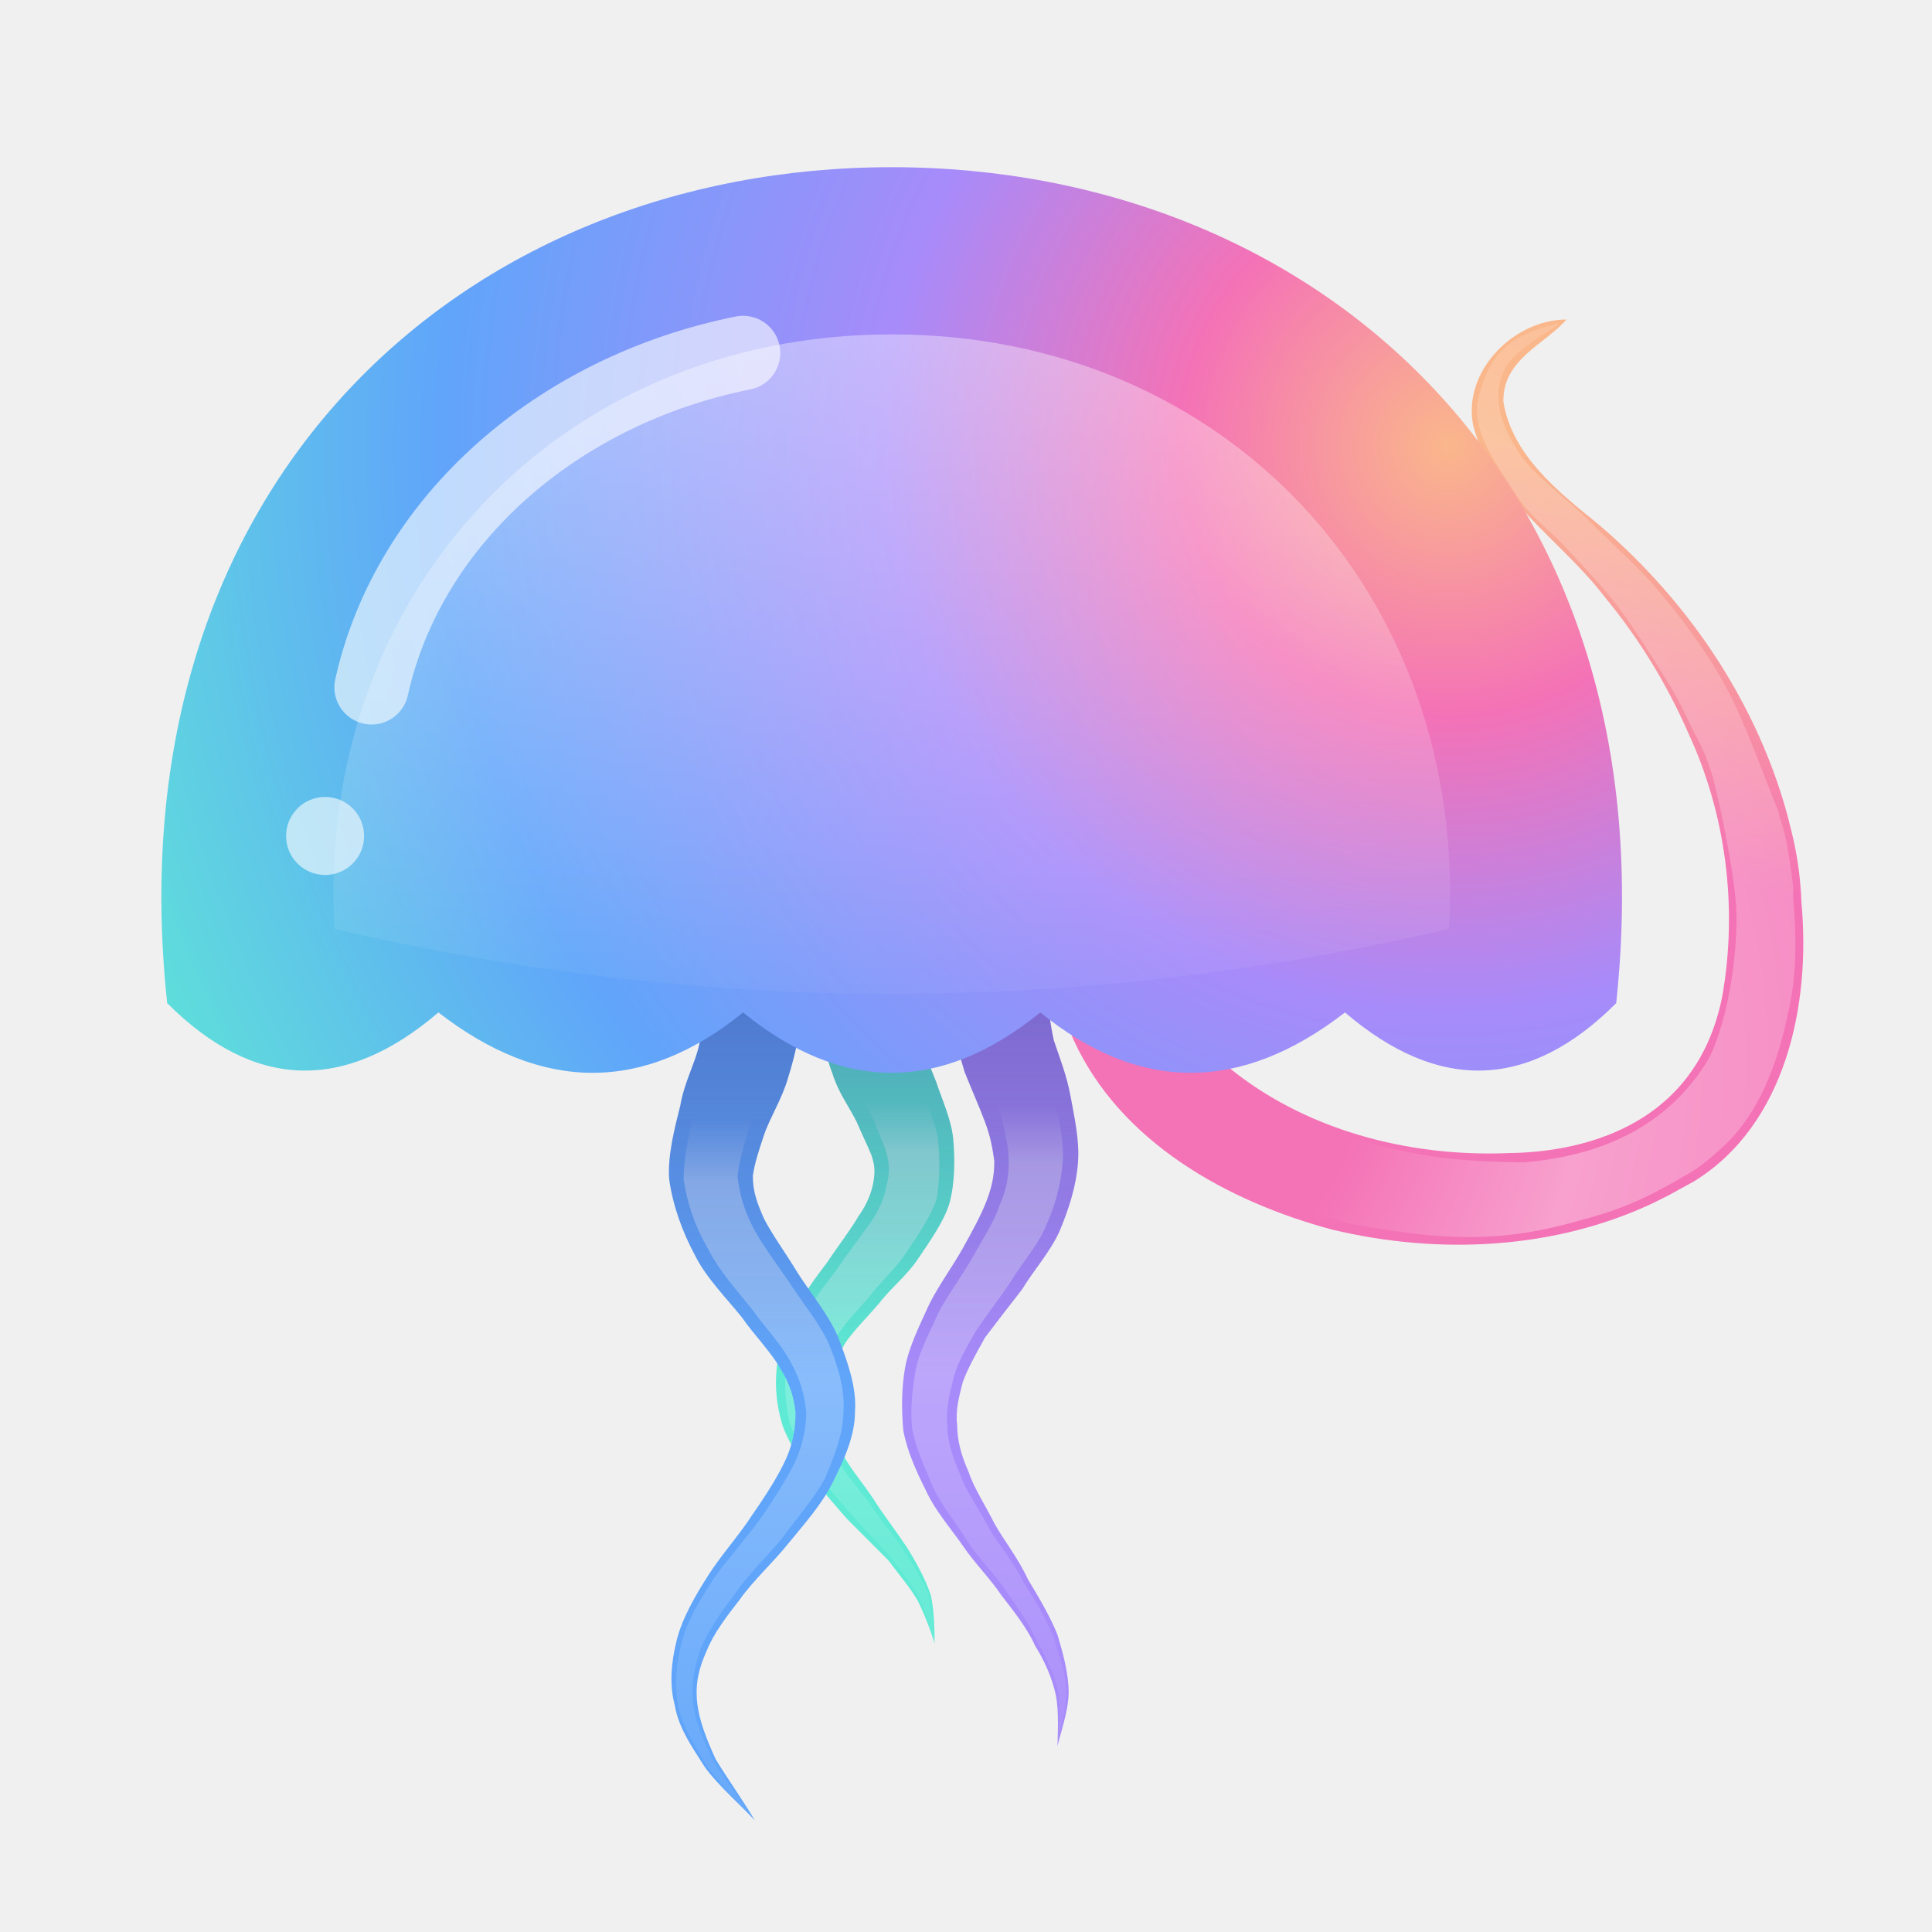
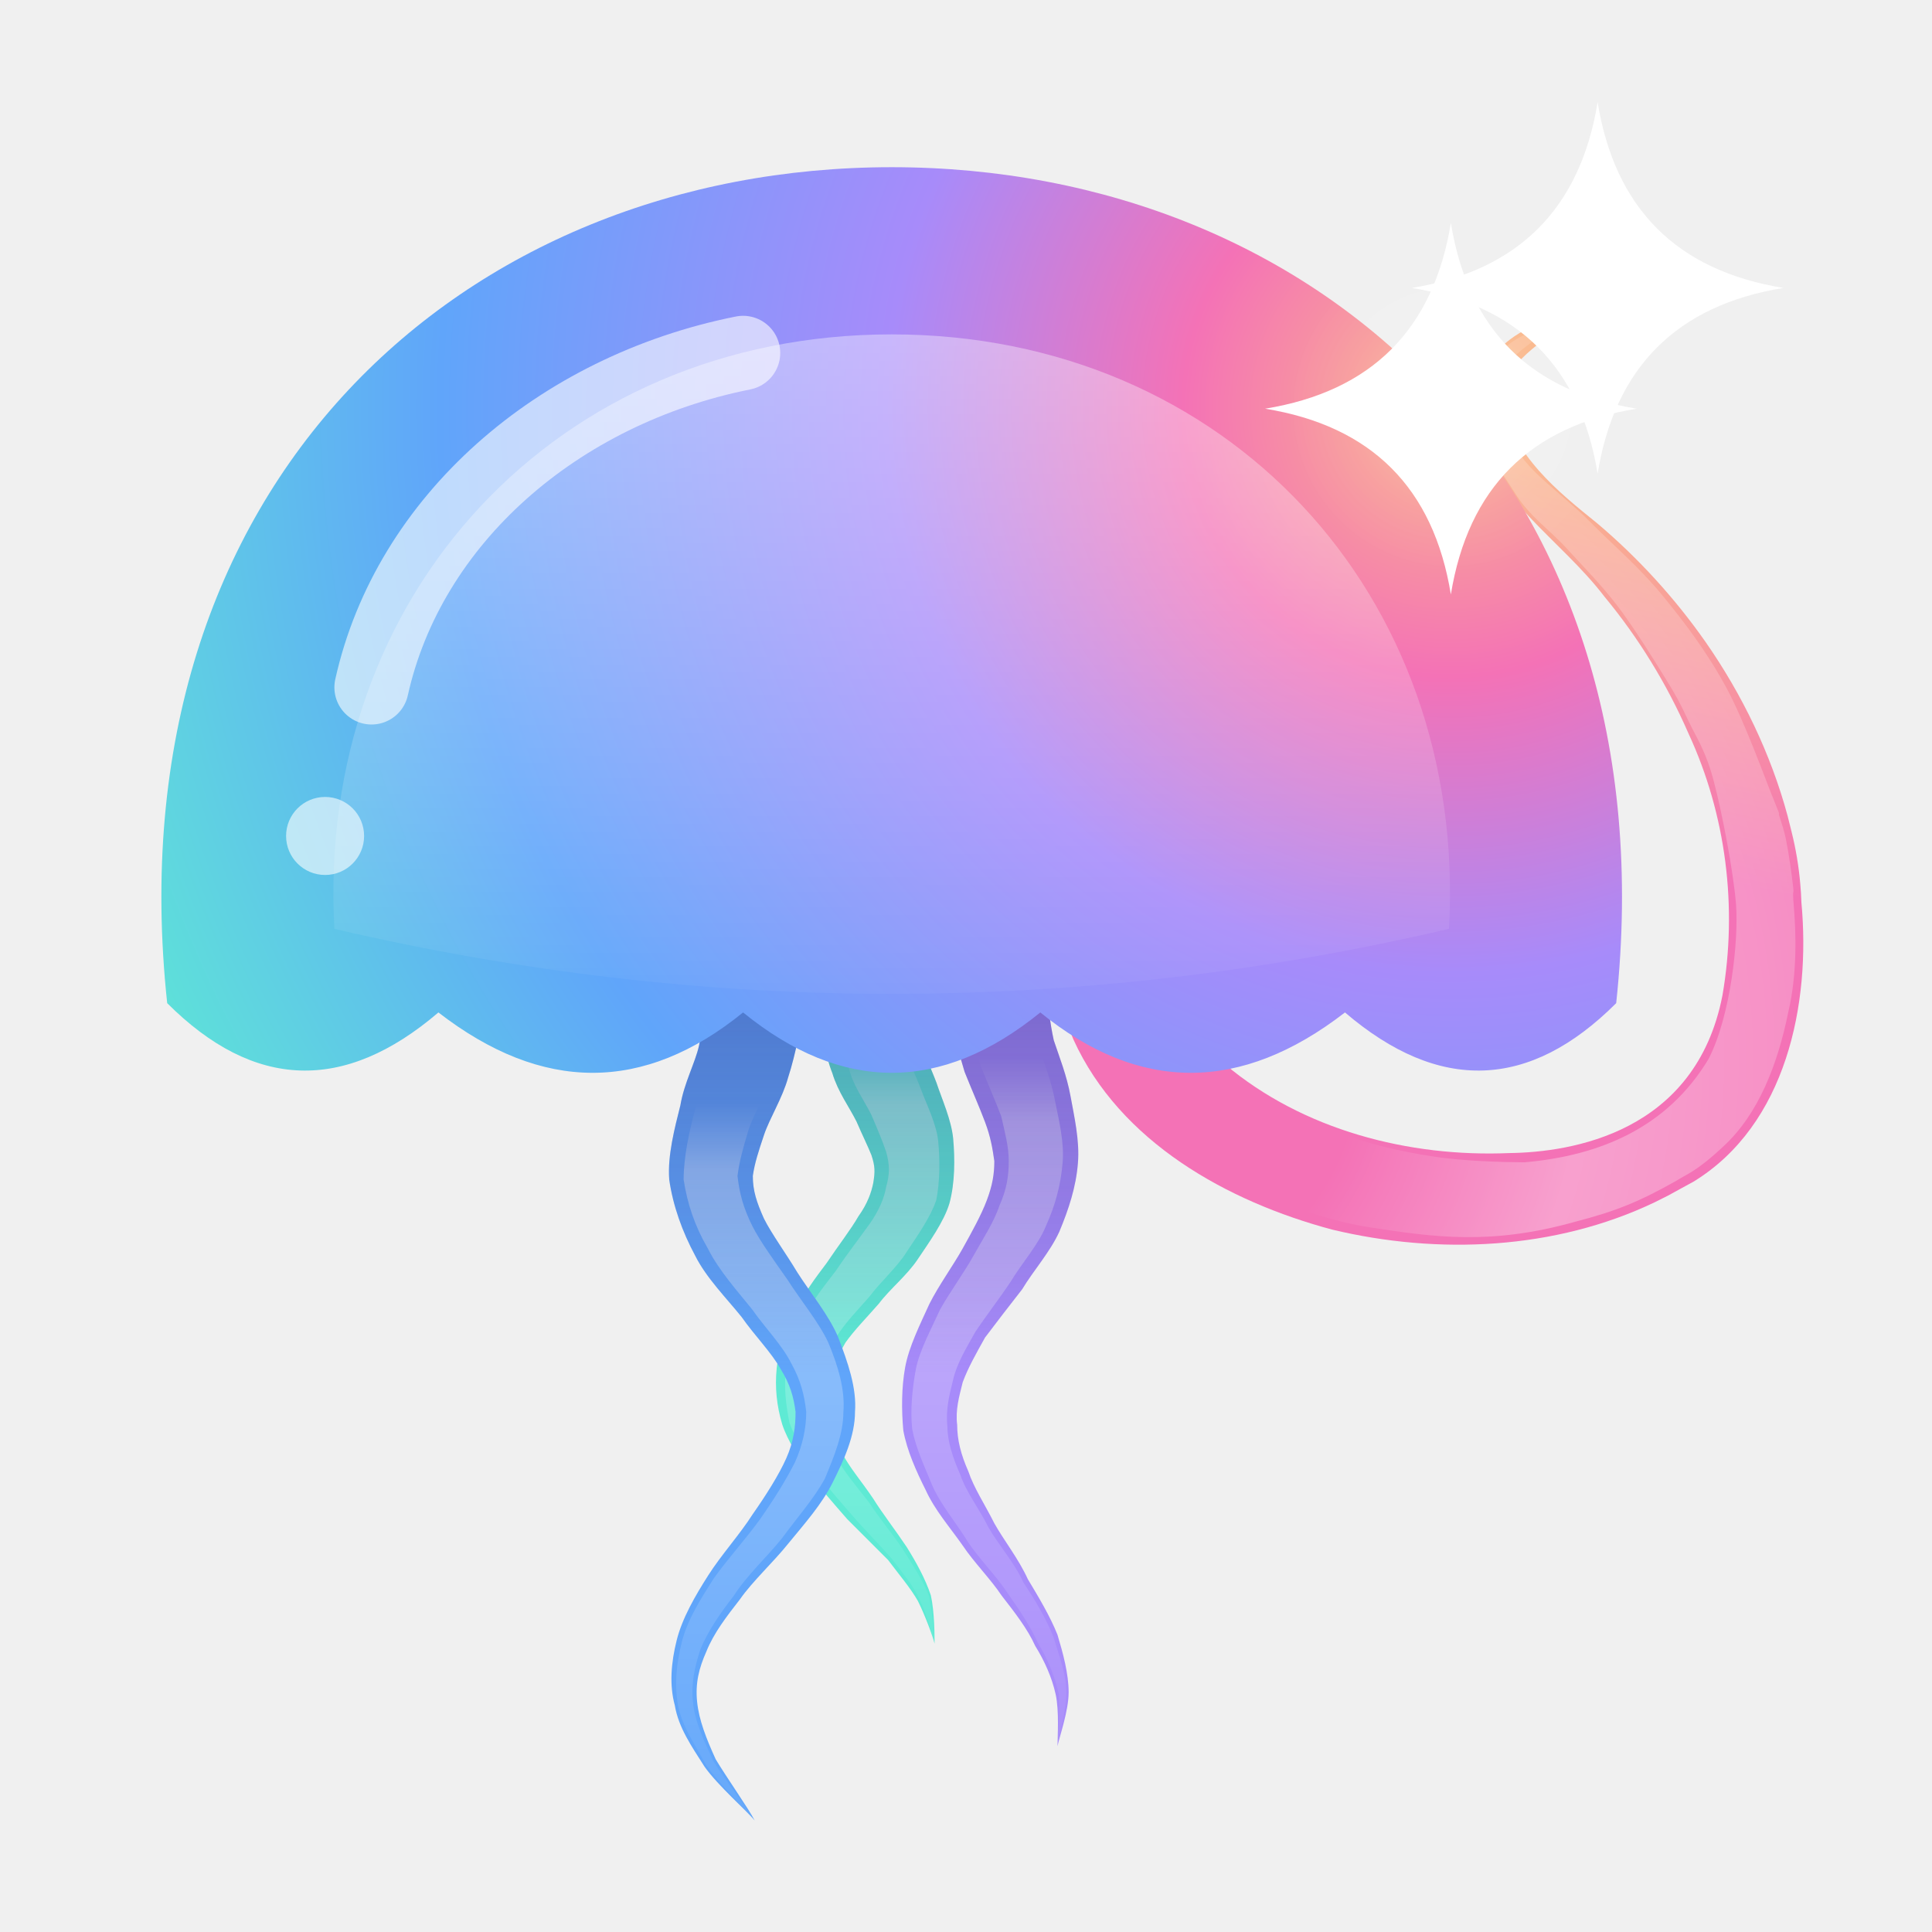
- <svg xmlns="http://www.w3.org/2000/svg" viewBox="16 10 104 104" width="128" height="128">
+ <svg xmlns="http://www.w3.org/2000/svg" viewBox="16 10 104 104" width="512" height="512">
  <defs>
-     <radialGradient id="paint" gradientUnits="userSpaceOnUse" cx="94" cy="34" r="80">
+     <radialGradient id="paint" gradientUnits="userSpaceOnUse" cx="94.1" cy="32" r="80">
+       <animate attributeName="r" values="78;90;84;78" keyTimes="0;.26;.6;1" dur="6.5s" repeatCount="indefinite" />
      <stop offset="0" stop-color="#fab78b" />
      <stop offset="0.18" stop-color="#f472b6" />
      <stop offset="0.38" stop-color="#a78bfa" />
      <stop offset="0.68" stop-color="#60a5fa" />
      <stop offset="1" stop-color="#5eead4" />
    </radialGradient>
    <linearGradient id="brush" gradientUnits="userSpaceOnUse" x1="86" y1="70" x2="94" y2="33">
      <stop offset="0.45" stop-color="#f472b6" />
      <stop offset="1" stop-color="#fab78b" />
    </linearGradient>
    <linearGradient id="gloss" x1="0" y1="0" x2="0" y2="1">
      <stop offset="0" stop-color="#fff" stop-opacity=".38" />
      <stop offset="1" stop-color="#fff" stop-opacity=".04" />
    </linearGradient>
    <linearGradient id="tenGloss" x1="0" y1="0" x2="0" y2="1">
      <stop offset="0" stop-color="#fff" stop-opacity="0" />
      <stop offset="0.14" stop-color="#fff" stop-opacity="0" />
      <stop offset="0.22" stop-color="#fff" stop-opacity=".35" />
      <stop offset="1" stop-color="#fff" stop-opacity=".04" />
    </linearGradient>
    <linearGradient id="tenShadow" gradientUnits="userSpaceOnUse" x1="0" y1="62" x2="0" y2="84">
      <stop offset="0" stop-color="#312e81" stop-opacity=".40" />
      <stop offset="1" stop-color="#312e81" stop-opacity="0" />
    </linearGradient>
    <radialGradient id="tenGlossB" gradientUnits="userSpaceOnUse" cx="76" cy="67" r="60">
      <stop offset="0" stop-color="#fff" stop-opacity="0" />
      <stop offset="0.22" stop-color="#fff" stop-opacity="0" />
      <stop offset="0.42" stop-color="#fff" stop-opacity=".33" />
      <stop offset="0.7" stop-color="#fff" stop-opacity=".16" />
      <stop offset="1" stop-color="#fff" stop-opacity=".04" />
    </radialGradient>
+     <radialGradient id="touch" gradientUnits="userSpaceOnUse" cx="94.1" cy="32" r="9">
+       <stop offset="0" stop-color="#fff" stop-opacity=".65" />
+       <stop offset="0.3" stop-color="#fff" stop-opacity=".3" />
+       <stop offset="0.62" stop-color="#fff" stop-opacity=".1" />
+       <stop offset="1" stop-color="#fff" stop-opacity="0" />
+     </radialGradient>
  </defs>
-   <path d="m 60.008,64.477 c 0.1,0.6 0.4,2.3 0.8,3.3 0.3,1 0.9,1.8 1.3,2.6 0.3,0.7 0.6,1.3 0.8,1.8 0.2,0.6 0.2,0.9 0.1,1.5 -0.1,0.5 -0.3,1.1 -0.8,1.8 -0.4,0.7 -1.1,1.6 -1.7,2.5 -0.6,0.8 -1.3,1.7 -1.7,2.7 -0.5,0.9 -0.9,2 -1,3 -0.1,1 0,2 0.3,3 0.3,0.9 0.9,1.8 1.5,2.7 0.6,0.8 1.3,1.6 2,2.4 0.7,0.7 1.5,1.5 2.2,2.2 0.6,0.8 1.2,1.5 1.6,2.2 0.4,0.8 0.8,1.9 0.9,2.3 0,-0.4 0,-1.7 -0.2,-2.6 -0.3,-0.9 -0.8,-1.8 -1.3,-2.6 -0.6,-0.9 -1.3,-1.8 -1.8,-2.6 -0.6,-0.9 -1.3,-1.7 -1.7,-2.5 -0.4,-0.8 -0.7,-1.5 -0.8,-2.2 -0.1,-0.6 -0.1,-1.2 0.1,-1.8 0.2,-0.6 0.5,-1.2 0.9,-1.9 0.5,-0.7 1.1,-1.3 1.8,-2.1 0.6,-0.8 1.5,-1.5 2.1,-2.4 0.6,-0.9 1.4,-2 1.7,-3 0.3,-1.1 0.3,-2.4 0.2,-3.5 -0.1,-1 -0.6,-2.1 -0.9,-3 -0.3,-0.8 -0.7,-1.6 -0.8,-2.2 -0.2,-0.7 -0.2,-1.3 -0.2,-1.6 z" fill="#5eead4" />
-   <path d="M61.0 64.5 C61.1 65.0 61.3 66.5 61.7 67.5 C61.9 68.4 62.5 69.2 62.9 70.0 C63.2 70.7 63.5 71.4 63.7 72.0 C63.9 72.7 63.9 73.2 63.7 73.9 C63.6 74.5 63.3 75.2 62.8 75.9 C62.3 76.6 61.6 77.5 61.0 78.4 C60.4 79.2 59.7 80.0 59.3 81.0 C58.8 81.8 58.4 82.8 58.3 83.8 C58.2 84.7 58.3 85.6 58.5 86.6 C58.8 87.4 59.3 88.3 59.9 89.2 C60.5 90.0 61.2 90.8 61.9 91.6 C62.5 92.3 63.3 93.1 64.0 93.9 C64.6 94.7 65.2 95.4 65.5 96.1 C65.9 96.9 66.2 98.1 66.3 98.5 C66.3 98.1 66.2 96.8 66.0 95.9 C65.7 95.1 65.1 94.2 64.6 93.4 C64.0 92.5 63.3 91.7 62.8 90.9 C62.1 90.0 61.4 89.2 61.0 88.4 C60.6 87.6 60.2 86.8 60.1 86.1 C59.9 85.4 59.9 84.8 60.1 84.1 C60.3 83.4 60.6 82.7 61.0 82.0 C61.5 81.2 62.1 80.6 62.8 79.8 C63.4 79.0 64.3 78.2 64.8 77.4 C65.4 76.5 66.1 75.5 66.4 74.6 C66.6 73.6 66.6 72.4 66.5 71.4 C66.4 70.5 65.9 69.5 65.6 68.7 C65.3 67.9 64.9 67.1 64.7 66.4 C64.5 65.6 64.5 64.8 64.4 64.5 Z" fill="url(#tenGloss)" />
-   <path d="m 60.008,64.477 c 0.1,0.6 0.4,2.3 0.8,3.3 0.3,1 0.9,1.8 1.3,2.6 0.3,0.7 0.6,1.3 0.8,1.8 0.2,0.6 0.2,0.9 0.1,1.5 -0.1,0.5 -0.3,1.1 -0.8,1.8 -0.4,0.7 -1.1,1.6 -1.7,2.5 -0.6,0.8 -1.3,1.7 -1.7,2.7 -0.5,0.9 -0.9,2 -1,3 -0.1,1 0,2 0.3,3 0.3,0.9 0.9,1.8 1.5,2.7 0.6,0.8 1.3,1.6 2,2.4 0.7,0.7 1.5,1.5 2.2,2.2 0.6,0.8 1.2,1.5 1.6,2.2 0.4,0.8 0.8,1.9 0.9,2.3 0,-0.4 0,-1.7 -0.2,-2.6 -0.3,-0.9 -0.8,-1.8 -1.3,-2.6 -0.6,-0.9 -1.3,-1.8 -1.8,-2.6 -0.6,-0.9 -1.3,-1.7 -1.7,-2.5 -0.4,-0.8 -0.7,-1.5 -0.8,-2.2 -0.1,-0.6 -0.1,-1.2 0.1,-1.8 0.2,-0.6 0.5,-1.2 0.9,-1.9 0.5,-0.7 1.1,-1.3 1.8,-2.1 0.6,-0.8 1.5,-1.5 2.1,-2.4 0.6,-0.9 1.4,-2 1.7,-3 0.3,-1.1 0.3,-2.4 0.2,-3.5 -0.1,-1 -0.6,-2.1 -0.9,-3 -0.3,-0.8 -0.7,-1.6 -0.8,-2.2 -0.2,-0.7 -0.2,-1.3 -0.2,-1.6 z" fill="url(#tenShadow)" />
-   <path d="m 53.925,64 c 0,0.4 -0.1,1.4 -0.3,2.3 -0.2,0.9 -0.8,2 -1,3.2 -0.3,1.2 -0.7,2.7 -0.6,4 0.2,1.4 0.7,2.8 1.4,4.1 0.6,1.2 1.7,2.3 2.5,3.3 0.7,1 1.6,1.9 2.1,2.8 0.5,0.8 0.7,1.5 0.8,2.3 0,0.8 -0.1,1.6 -0.5,2.5 -0.4,0.9 -1.1,2 -1.8,3 -0.7,1.1 -1.7,2.2 -2.4,3.3 -0.7,1.1 -1.4,2.3 -1.7,3.5 -0.3,1.2 -0.4,2.4 -0.1,3.5 0.2,1.2 0.9,2.2 1.6,3.3 0.7,1 2.3,2.4 2.7,2.9 -0.3,-0.6 -1.5,-2.3 -2.1,-3.3 -0.5,-1.1 -0.9,-2.1 -1,-3.1 -0.1,-1 0.1,-1.8 0.5,-2.7 0.4,-1 1.1,-1.9 1.8,-2.8 0.7,-1 1.8,-2 2.6,-3 0.9,-1.1 1.8,-2.1 2.4,-3.3 0.6,-1.2 1.2,-2.5 1.2,-3.8 0.1,-1.3 -0.4,-2.7 -0.9,-4 -0.5,-1.2 -1.5,-2.4 -2.2,-3.5 -0.6,-1 -1.4,-2.1 -1.8,-2.9 -0.4,-0.9 -0.6,-1.5 -0.6,-2.3 0.1,-0.7 0.3,-1.3 0.6,-2.2 0.3,-0.9 1,-2 1.3,-3.1 0.4,-1.2 0.8,-3.3 0.9,-4 z" fill="#60a5fa" />
-   <path d="M54.9 64.0 C54.9 64.5 54.7 65.7 54.5 66.6 C54.3 67.5 53.7 68.6 53.4 69.8 C53.1 70.9 52.8 72.3 52.8 73.5 C53.0 74.8 53.4 76.0 54.1 77.2 C54.7 78.4 55.7 79.5 56.5 80.5 C57.2 81.5 58.1 82.4 58.6 83.4 C59.1 84.3 59.3 85.1 59.4 86.0 C59.4 86.9 59.2 87.8 58.8 88.7 C58.3 89.7 57.6 90.8 56.9 91.8 C56.1 92.9 55.1 94.0 54.4 95.0 C53.7 96.1 53.0 97.2 52.7 98.4 C52.4 99.6 52.3 100.7 52.5 101.8 C52.7 102.9 53.4 103.9 54.0 105.0 C54.7 106.0 56.2 107.5 56.6 108.0 C56.3 107.4 55.0 105.8 54.4 104.8 C53.9 103.7 53.4 102.7 53.3 101.6 C53.2 100.6 53.4 99.7 53.7 98.8 C54.1 97.8 54.8 96.8 55.5 95.9 C56.2 94.8 57.3 93.8 58.1 92.8 C58.9 91.7 59.8 90.7 60.4 89.6 C60.9 88.4 61.4 87.2 61.4 86.0 C61.5 84.8 61.1 83.5 60.6 82.3 C60.1 81.2 59.1 80.0 58.4 78.9 C57.7 77.9 56.9 76.8 56.5 76.0 C56.0 75.0 55.8 74.2 55.7 73.3 C55.8 72.5 56.0 71.8 56.3 70.8 C56.6 69.9 57.3 68.8 57.6 67.7 C57.9 66.5 58.3 64.6 58.4 64.0 Z" fill="url(#tenGloss)" />
-   <path d="m 53.925,64 c 0,0.4 -0.1,1.4 -0.3,2.3 -0.2,0.9 -0.8,2 -1,3.2 -0.3,1.2 -0.7,2.7 -0.6,4 0.2,1.4 0.7,2.8 1.4,4.1 0.6,1.2 1.7,2.3 2.5,3.3 0.7,1 1.6,1.9 2.1,2.8 0.5,0.8 0.7,1.5 0.8,2.3 0,0.8 -0.1,1.6 -0.5,2.5 -0.4,0.9 -1.1,2 -1.8,3 -0.7,1.1 -1.7,2.2 -2.4,3.3 -0.7,1.1 -1.4,2.3 -1.7,3.5 -0.3,1.2 -0.4,2.4 -0.1,3.5 0.2,1.2 0.9,2.2 1.6,3.3 0.7,1 2.3,2.4 2.7,2.9 -0.3,-0.6 -1.5,-2.3 -2.1,-3.3 -0.5,-1.1 -0.9,-2.1 -1,-3.1 -0.1,-1 0.1,-1.8 0.5,-2.7 0.4,-1 1.1,-1.9 1.8,-2.8 0.7,-1 1.8,-2 2.6,-3 0.9,-1.1 1.8,-2.1 2.4,-3.3 0.6,-1.2 1.2,-2.5 1.2,-3.8 0.1,-1.3 -0.4,-2.7 -0.9,-4 -0.5,-1.2 -1.5,-2.4 -2.2,-3.5 -0.6,-1 -1.4,-2.1 -1.8,-2.9 -0.4,-0.9 -0.6,-1.5 -0.6,-2.3 0.1,-0.7 0.3,-1.3 0.6,-2.2 0.3,-0.9 1,-2 1.3,-3.1 0.4,-1.2 0.8,-3.3 0.9,-4 z" fill="url(#tenShadow)" />
-   <path d="m 66.925,64.3 c 0.2,0.6 0.7,2.4 1,3.4 0.4,1 0.8,1.9 1.1,2.7 0.3,0.8 0.4,1.4 0.5,2.1 0,0.7 -0.1,1.3 -0.4,2.1 -0.3,0.8 -0.8,1.7 -1.3,2.6 -0.5,0.9 -1.3,2 -1.8,3 -0.5,1.1 -1.1,2.3 -1.3,3.4 -0.2,1.1 -0.2,2.3 -0.1,3.4 0.2,1.1 0.7,2.2 1.2,3.2 0.5,1.1 1.3,2 2,3 0.6,0.9 1.5,1.8 2.1,2.7 0.7,0.9 1.4,1.8 1.8,2.7 0.5,0.8 0.9,1.7 1.1,2.6 0.2,0.9 0.1,2.3 0.1,2.8 0.1,-0.5 0.6,-1.9 0.6,-2.9 0,-1 -0.3,-2.1 -0.6,-3.1 -0.4,-1 -1,-2 -1.6,-3 -0.5,-1.1 -1.3,-2.1 -1.8,-3 -0.5,-1 -1.1,-1.9 -1.4,-2.8 -0.4,-0.9 -0.6,-1.7 -0.6,-2.5 -0.1,-0.8 0.1,-1.5 0.3,-2.3 0.3,-0.8 0.7,-1.5 1.2,-2.4 0.6,-0.8 1.3,-1.7 2,-2.6 0.6,-1 1.5,-2 2,-3.1 0.5,-1.2 0.9,-2.4 1,-3.7 0.1,-1.2 -0.2,-2.5 -0.4,-3.6 -0.2,-1.1 -0.6,-2.1 -0.9,-3 -0.2,-0.9 -0.3,-1.9 -0.4,-2.3 z" fill="#a78bfa" />
-   <path d="M67.9 64.2 C68.1 64.8 68.5 66.4 68.8 67.4 C69.2 68.4 69.6 69.3 69.9 70.1 C70.1 71.0 70.3 71.7 70.3 72.5 C70.3 73.3 70.2 74.0 69.8 74.9 C69.5 75.8 68.9 76.7 68.4 77.6 C67.9 78.5 67.1 79.6 66.6 80.5 C66.1 81.6 65.5 82.7 65.3 83.7 C65.1 84.8 65.0 85.9 65.1 86.9 C65.3 88.0 65.8 89.0 66.2 90.0 C66.7 91.1 67.5 92.0 68.1 93.0 C68.7 93.9 69.6 94.8 70.2 95.7 C70.9 96.7 71.5 97.6 71.9 98.5 C72.4 99.3 72.8 100.3 73.0 101.2 C73.1 102.1 72.9 103.5 72.9 104.0 C73.0 103.5 73.4 102.1 73.4 101.1 C73.4 100.1 73.0 99.1 72.7 98.1 C72.3 97.1 71.7 96.1 71.1 95.2 C70.6 94.1 69.7 93.1 69.2 92.2 C68.7 91.2 68.0 90.3 67.7 89.4 C67.3 88.5 67.0 87.6 67.0 86.8 C66.9 85.9 67.1 85.1 67.3 84.3 C67.5 83.4 68.0 82.6 68.5 81.7 C69.1 80.8 69.8 79.9 70.4 79.0 C71.0 78.0 71.9 77.0 72.3 76.0 C72.8 74.9 73.1 73.8 73.2 72.6 C73.3 71.5 73.0 70.3 72.8 69.3 C72.6 68.2 72.2 67.2 71.9 66.3 C71.6 65.4 71.5 64.2 71.4 63.8 Z" fill="url(#tenGloss)" />
-   <path d="m 66.925,64.3 c 0.2,0.6 0.7,2.4 1,3.4 0.4,1 0.8,1.9 1.1,2.7 0.3,0.8 0.4,1.4 0.5,2.1 0,0.7 -0.1,1.3 -0.4,2.1 -0.3,0.8 -0.8,1.7 -1.3,2.6 -0.5,0.9 -1.3,2 -1.8,3 -0.5,1.1 -1.1,2.3 -1.3,3.4 -0.2,1.1 -0.2,2.3 -0.1,3.4 0.2,1.1 0.7,2.2 1.2,3.2 0.5,1.1 1.3,2 2,3 0.6,0.9 1.5,1.8 2.1,2.7 0.7,0.9 1.4,1.8 1.8,2.7 0.5,0.8 0.9,1.7 1.1,2.6 0.2,0.9 0.1,2.3 0.1,2.8 0.1,-0.5 0.6,-1.9 0.6,-2.9 0,-1 -0.3,-2.1 -0.6,-3.1 -0.4,-1 -1,-2 -1.6,-3 -0.5,-1.1 -1.3,-2.1 -1.8,-3 -0.5,-1 -1.1,-1.9 -1.4,-2.8 -0.4,-0.9 -0.6,-1.7 -0.6,-2.5 -0.1,-0.8 0.1,-1.5 0.3,-2.3 0.3,-0.8 0.7,-1.5 1.2,-2.4 0.6,-0.8 1.3,-1.7 2,-2.6 0.6,-1 1.5,-2 2,-3.1 0.5,-1.2 0.9,-2.4 1,-3.7 0.1,-1.2 -0.2,-2.5 -0.4,-3.6 -0.2,-1.1 -0.6,-2.1 -0.9,-3 -0.2,-0.9 -0.3,-1.9 -0.4,-2.3 z" fill="url(#tenShadow)" />
-   <path d="m 73.2,64.4 0.27,0.79 0.31,0.76 c 2.51,5.53 8.29,8.73 13.93,10.24 5.72,1.37 12,1.09 17.36,-1.47 l 0.72,-0.36 0.71,-0.39 0.66,-0.36 c 5,-3.06 6.32,-9.58 5.81,-15.03 -0.01,-0.33 -0.03,-0.66 -0.06,-0.99 -0.08,-0.95 -0.24,-1.9 -0.47,-2.82 l -0.21,-0.84 c -0.9,-3.34 -2.44,-6.53 -4.41,-9.36 -1.65,-2.36 -3.63,-4.53 -5.83,-6.39 -2.13,-1.72 -4.602,-3.699 -5.06,-6.55 -0.063,-2.299 2.29,-3.13 3.39,-4.43 -2.84,0.01 -5.59,2.78 -5.02,5.69 1,3.94 4.73,6.16 7.07,9.23 1.84,2.22 3.37,4.72 4.52,7.36 2.03,4.38 2.65,9.36 1.83,14.1 -1.442,7.42 -8.162,8.446 -11.47,8.49 -5.42,0.23 -11.1,-1.24 -15.3,-4.77 L 81.41,66.83 C 80.28,63.43 76.03,62.85 73.2,64.4 Z" fill="url(#brush)" />
-   <path d="m 73.2,64.4 c 0.04,0.06 0.11,0.22 0.26,0.35 0.14,0.12 0.42,0.2 0.6,0.41 0.17,0.21 -0.49,-0.31 0.47,0.83 0.95,1.14 2.72,4.4 5.25,6.04 2.54,1.63 6.41,3.488 9.9,4.028 3.49,0.54 6.563,0.992 11.149,-0.301 2.178,-0.566 3.432,-1.08 5.411,-2.197 0.51,-0.34 1.053,-0.459 2.53,-1.85 1.905,-1.749 2.93,-4.454 3.49,-7.21 0.511,-2.15 0.409,-4.411 0.3,-5.72 -0.094,-1.127 0.03,-0.49 -0.04,-1.07 -0.06,-0.58 -0.23,-1.78 -0.36,-2.41 -0.12,-0.63 -0.27,-1.02 -0.38,-1.38 -0.11,-0.37 0.19,0.34 -0.28,-0.82 -0.48,-1.16 -1.58,-4.27 -2.59,-6.12 -1.01,-1.86 -2.25,-3.51 -3.48,-5 -1.24,-1.5 -2.62,-2.66 -3.93,-3.98 -1.31,-1.33 -3.24,-2.59 -3.94,-3.97 -0.998,-1.549 -1.198,-3.142 -0.459,-4.33 0.744,-1.196 3.354,-2.41 2.712,-2.262 -2.929,0.675 -3.788,1.96 -4.293,4.291 -0.168,1.827 1.22,3.5 2.03,4.81 0.81,1.3 1.88,1.98 2.8,3 0.93,1.02 1.87,1.96 2.75,3.12 0.87,1.15 1.89,2.79 2.52,3.81 0.64,1.03 0.83,1.4 1.27,2.34 0.45,0.94 0.96,1.66 1.38,3.31 0.43,1.64 1.03,4.73 1.18,6.55 0.15,1.946 -0.295,6.046 -1.48,8.339 -2.224,3.698 -5.858,5.211 -9.92,5.56 -1.17,-0.01 -3.34,-0.06 -5,-0.33 -1.66,-0.26 -3.22,-0.61 -4.96,-1.25 -1.73,-0.63 -4.2,-2.258 -5.31,-2.778 -1.12,-0.51 -0.96,-0.35 -1.31,-0.59 -0.35,-0.24 -0.35,-0.32 -0.79,-0.85 -0.44,-0.53 -1.09,-1.82 -1.84,-2.34 -0.74,-0.52 -1.68,-0.79 -2.63,-0.8 -0.94,0 -2.51,0.64 -3.01,0.77 z" fill="url(#tenGlossB)" />
-   <path d="M25 64 C22 36 41 19 64 19 C87 19 106 36 103 64 Q96 71 88.4 64.5 Q80 71 72 64.5 Q64 71 56 64.5 Q48 71 39.6 64.5 Q32 71 25 64 Z" fill="url(#paint)" />
-   <path d="M34 60 C33 42 46 28 64 28 C82 28 95 42 94 60 Q64 67 34 60 Z" fill="url(#gloss)" />
-   <path d="M36 47 C38 38 46 31 56 29" fill="none" stroke="#fff" stroke-opacity=".6" stroke-width="4" stroke-linecap="round" />
-   <circle cx="33.5" cy="55" r="2.1" fill="#fff" fill-opacity=".6" />
+   <g>
+     <animateTransform attributeName="transform" type="translate" values="0 0;0 -2.5;0 1.2;0 0" keyTimes="0;0.22;0.62;1" calcMode="spline" keySplines="0.42 0 0.58 1;0.42 0 0.58 1;0.42 0 0.58 1" dur="3s" repeatCount="indefinite" />
+     <g>
+       <animateTransform attributeName="transform" type="rotate" values="-2.4 62 64.5;2.8 62 64.5;-2.4 62 64.5" keyTimes="0;0.5;1" calcMode="spline" keySplines="0.42 0 0.58 1;0.42 0 0.58 1" dur="7.4s" repeatCount="indefinite" />
+       <path d="m 60.008,64.477 c 0.1,0.6 0.4,2.3 0.8,3.3 0.3,1 0.9,1.8 1.3,2.6 0.3,0.7 0.6,1.3 0.8,1.8 0.2,0.6 0.2,0.9 0.1,1.5 -0.1,0.5 -0.3,1.1 -0.8,1.8 -0.4,0.7 -1.1,1.6 -1.7,2.5 -0.6,0.8 -1.3,1.7 -1.7,2.7 -0.5,0.9 -0.9,2 -1,3 -0.1,1 0,2 0.3,3 0.3,0.9 0.9,1.8 1.5,2.7 0.6,0.8 1.3,1.6 2,2.4 0.7,0.7 1.5,1.5 2.2,2.2 0.6,0.8 1.2,1.5 1.6,2.2 0.4,0.8 0.8,1.9 0.9,2.3 0,-0.4 0,-1.7 -0.2,-2.6 -0.3,-0.9 -0.8,-1.8 -1.3,-2.6 -0.6,-0.9 -1.3,-1.8 -1.8,-2.6 -0.6,-0.9 -1.3,-1.7 -1.7,-2.5 -0.4,-0.8 -0.7,-1.5 -0.8,-2.2 -0.1,-0.6 -0.1,-1.2 0.1,-1.8 0.2,-0.6 0.5,-1.2 0.9,-1.9 0.5,-0.7 1.1,-1.3 1.8,-2.1 0.6,-0.8 1.5,-1.5 2.1,-2.4 0.6,-0.9 1.4,-2 1.7,-3 0.3,-1.1 0.3,-2.4 0.2,-3.5 -0.1,-1 -0.6,-2.1 -0.9,-3 -0.3,-0.8 -0.7,-1.6 -0.8,-2.2 -0.2,-0.7 -0.2,-1.3 -0.2,-1.6 c 0,-1.1 0.16,-2.9 0.14,-3.28 c -1.9,0 -3.85,0 -5.75,0 c -0.1,1.1 -0.05,2.3 0.21,3.28 z" fill="#5eead4" />
+       <path d="M61.0 64.5 C61.1 65.0 61.3 66.5 61.7 67.5 C61.9 68.4 62.5 69.2 62.9 70.0 C63.2 70.7 63.5 71.4 63.7 72.0 C63.9 72.7 63.9 73.2 63.7 73.9 C63.6 74.5 63.3 75.2 62.8 75.9 C62.3 76.6 61.6 77.5 61.0 78.4 C60.4 79.2 59.7 80.0 59.3 81.0 C58.8 81.8 58.4 82.8 58.3 83.8 C58.2 84.7 58.3 85.6 58.5 86.6 C58.8 87.4 59.3 88.3 59.9 89.2 C60.5 90.0 61.2 90.8 61.9 91.6 C62.5 92.3 63.3 93.1 64.0 93.9 C64.6 94.7 65.2 95.4 65.5 96.1 C65.9 96.9 66.2 98.1 66.3 98.5 C66.3 98.1 66.2 96.8 66.0 95.9 C65.7 95.1 65.1 94.2 64.6 93.4 C64.0 92.5 63.3 91.7 62.8 90.9 C62.1 90.0 61.4 89.2 61.0 88.4 C60.6 87.6 60.2 86.8 60.1 86.1 C59.9 85.4 59.9 84.8 60.1 84.1 C60.3 83.4 60.6 82.7 61.0 82.0 C61.5 81.2 62.1 80.6 62.8 79.8 C63.4 79.0 64.3 78.2 64.8 77.4 C65.4 76.5 66.1 75.5 66.4 74.6 C66.6 73.6 66.6 72.4 66.5 71.4 C66.4 70.5 65.9 69.5 65.6 68.7 C65.3 67.9 64.9 67.1 64.7 66.4 C64.5 65.6 64.5 64.8 64.4 64.5 L64.45 61.3 L61.0 61.3 Z" fill="url(#tenGloss)" />
+       <path d="m 60.008,64.477 c 0.1,0.6 0.4,2.3 0.8,3.3 0.3,1 0.9,1.8 1.3,2.6 0.3,0.7 0.6,1.3 0.8,1.8 0.2,0.6 0.2,0.9 0.1,1.5 -0.1,0.5 -0.3,1.1 -0.8,1.8 -0.4,0.7 -1.1,1.6 -1.7,2.5 -0.6,0.8 -1.3,1.7 -1.7,2.7 -0.5,0.9 -0.9,2 -1,3 -0.1,1 0,2 0.3,3 0.3,0.9 0.9,1.8 1.5,2.7 0.6,0.8 1.3,1.6 2,2.4 0.7,0.7 1.5,1.5 2.2,2.2 0.6,0.8 1.2,1.5 1.6,2.2 0.4,0.8 0.8,1.9 0.9,2.3 0,-0.4 0,-1.7 -0.2,-2.6 -0.3,-0.9 -0.8,-1.8 -1.3,-2.6 -0.6,-0.9 -1.3,-1.8 -1.8,-2.6 -0.6,-0.9 -1.3,-1.7 -1.7,-2.5 -0.4,-0.8 -0.7,-1.5 -0.8,-2.2 -0.1,-0.6 -0.1,-1.2 0.1,-1.8 0.2,-0.6 0.5,-1.2 0.9,-1.9 0.5,-0.7 1.1,-1.3 1.8,-2.1 0.6,-0.8 1.5,-1.5 2.1,-2.4 0.6,-0.9 1.4,-2 1.7,-3 0.3,-1.1 0.3,-2.4 0.2,-3.5 -0.1,-1 -0.6,-2.1 -0.9,-3 -0.3,-0.8 -0.7,-1.6 -0.8,-2.2 -0.2,-0.7 -0.2,-1.3 -0.2,-1.6 c 0,-1.1 0.16,-2.9 0.14,-3.28 c -1.9,0 -3.85,0 -5.75,0 c -0.1,1.1 -0.05,2.3 0.21,3.28 z" fill="url(#tenShadow)" />
+     </g>
+     <g>
+       <animateTransform attributeName="transform" type="rotate" values="2.2 56 64;-2.6 56 64;2.2 56 64" keyTimes="0;0.5;1" calcMode="spline" keySplines="0.42 0 0.58 1;0.42 0 0.58 1" dur="8.6s" repeatCount="indefinite" />
+       <path d="m 53.925,64 c 0,0.4 -0.1,1.4 -0.3,2.3 -0.2,0.9 -0.8,2 -1,3.2 -0.3,1.2 -0.7,2.7 -0.6,4 0.2,1.4 0.7,2.8 1.4,4.1 0.6,1.2 1.7,2.3 2.5,3.3 0.7,1 1.6,1.9 2.1,2.8 0.5,0.8 0.7,1.5 0.8,2.3 0,0.8 -0.1,1.6 -0.5,2.5 -0.4,0.9 -1.1,2 -1.8,3 -0.7,1.1 -1.7,2.2 -2.4,3.3 -0.7,1.1 -1.4,2.3 -1.7,3.5 -0.3,1.2 -0.4,2.4 -0.1,3.5 0.2,1.2 0.9,2.2 1.6,3.3 0.7,1 2.3,2.4 2.7,2.9 -0.3,-0.6 -1.5,-2.3 -2.1,-3.3 -0.5,-1.1 -0.9,-2.1 -1,-3.1 -0.1,-1 0.1,-1.8 0.5,-2.7 0.4,-1 1.1,-1.9 1.8,-2.8 0.7,-1 1.8,-2 2.6,-3 0.9,-1.1 1.8,-2.1 2.4,-3.3 0.6,-1.2 1.2,-2.5 1.2,-3.8 0.1,-1.3 -0.4,-2.7 -0.9,-4 -0.5,-1.2 -1.5,-2.4 -2.2,-3.5 -0.6,-1 -1.4,-2.1 -1.8,-2.9 -0.4,-0.9 -0.6,-1.5 -0.6,-2.3 0.1,-0.7 0.3,-1.3 0.6,-2.2 0.3,-0.9 1,-2 1.3,-3.1 0.4,-1.2 0.8,-3.3 0.9,-4 c 0.12,-0.45 0.16,-0.75 0.15,-1 c -1.9,-0.2 -3.7,-0.2 -5.55,-0.2 c -0.03,0.25 -0.02,0.75 0.025,1.2 z" fill="#60a5fa" />
+       <path d="M54.9 64.0 C54.9 64.5 54.7 65.7 54.5 66.6 C54.3 67.5 53.7 68.6 53.4 69.8 C53.1 70.9 52.8 72.3 52.8 73.5 C53.0 74.8 53.4 76.0 54.1 77.2 C54.7 78.4 55.7 79.5 56.5 80.5 C57.2 81.5 58.1 82.4 58.6 83.4 C59.1 84.3 59.3 85.1 59.4 86.0 C59.4 86.9 59.2 87.8 58.8 88.7 C58.3 89.7 57.6 90.8 56.9 91.8 C56.1 92.9 55.1 94.0 54.4 95.0 C53.7 96.1 53.0 97.2 52.7 98.4 C52.4 99.6 52.3 100.7 52.5 101.8 C52.7 102.9 53.4 103.9 54.0 105.0 C54.7 106.0 56.2 107.5 56.6 108.0 C56.3 107.4 55.0 105.8 54.4 104.8 C53.9 103.7 53.4 102.7 53.3 101.6 C53.2 100.6 53.4 99.7 53.7 98.8 C54.1 97.8 54.8 96.8 55.5 95.9 C56.2 94.8 57.3 93.8 58.1 92.8 C58.9 91.7 59.8 90.7 60.4 89.6 C60.9 88.4 61.4 87.2 61.4 86.0 C61.5 84.8 61.1 83.5 60.6 82.3 C60.1 81.2 59.1 80.0 58.4 78.9 C57.7 77.9 56.9 76.8 56.5 76.0 C56.0 75.0 55.8 74.2 55.7 73.3 C55.8 72.5 56.0 71.8 56.3 70.8 C56.6 69.9 57.3 68.8 57.6 67.7 C57.9 66.5 58.3 64.6 58.4 64.0 C58.42 63.6 58.45 63.3 58.45 63.1 C57 62.9 55.4 62.9 53.9 63.1 C53.88 63.35 53.9 63.65 53.925 64.0 L54.9 64.0 Z" fill="url(#tenGloss)" />
+       <path d="m 53.925,64 c 0,0.4 -0.1,1.4 -0.3,2.3 -0.2,0.9 -0.8,2 -1,3.2 -0.3,1.2 -0.7,2.7 -0.6,4 0.2,1.4 0.7,2.8 1.4,4.1 0.6,1.2 1.7,2.3 2.5,3.3 0.7,1 1.6,1.9 2.1,2.8 0.5,0.8 0.7,1.5 0.8,2.3 0,0.8 -0.1,1.6 -0.5,2.5 -0.4,0.9 -1.1,2 -1.8,3 -0.7,1.1 -1.7,2.2 -2.4,3.3 -0.7,1.1 -1.4,2.3 -1.7,3.5 -0.3,1.2 -0.4,2.4 -0.1,3.5 0.2,1.2 0.9,2.2 1.6,3.3 0.7,1 2.3,2.4 2.7,2.9 -0.3,-0.6 -1.5,-2.3 -2.1,-3.3 -0.5,-1.1 -0.9,-2.1 -1,-3.1 -0.1,-1 0.1,-1.8 0.5,-2.7 0.4,-1 1.1,-1.9 1.8,-2.8 0.7,-1 1.8,-2 2.6,-3 0.9,-1.1 1.8,-2.1 2.4,-3.3 0.6,-1.2 1.2,-2.5 1.2,-3.8 0.1,-1.3 -0.4,-2.7 -0.9,-4 -0.5,-1.2 -1.5,-2.4 -2.2,-3.5 -0.6,-1 -1.4,-2.1 -1.8,-2.9 -0.4,-0.9 -0.6,-1.5 -0.6,-2.3 0.1,-0.7 0.3,-1.3 0.6,-2.2 0.3,-0.9 1,-2 1.3,-3.1 0.4,-1.2 0.8,-3.3 0.9,-4 c 0.12,-0.45 0.16,-0.75 0.15,-1 c -1.9,-0.2 -3.7,-0.2 -5.55,-0.2 c -0.03,0.25 -0.02,0.75 0.025,1.2 z" fill="url(#tenShadow)" />
+     </g>
+     <g>
+       <animateTransform attributeName="transform" type="rotate" values="-2.8 69 64.3;2 69 64.3;-2.8 69 64.3" keyTimes="0;0.5;1" calcMode="spline" keySplines="0.42 0 0.58 1;0.42 0 0.58 1" dur="6.2s" repeatCount="indefinite" />
+       <path d="m 66.925,64.3 c 0.2,0.6 0.7,2.4 1,3.4 0.4,1 0.8,1.9 1.1,2.7 0.3,0.8 0.4,1.4 0.5,2.1 0,0.7 -0.1,1.3 -0.4,2.1 -0.3,0.8 -0.8,1.7 -1.3,2.6 -0.5,0.9 -1.3,2 -1.8,3 -0.5,1.1 -1.1,2.3 -1.3,3.4 -0.2,1.1 -0.2,2.3 -0.1,3.4 0.2,1.1 0.7,2.2 1.2,3.2 0.5,1.1 1.3,2 2,3 0.6,0.9 1.5,1.8 2.1,2.7 0.7,0.9 1.4,1.8 1.8,2.7 0.5,0.8 0.9,1.7 1.1,2.6 0.2,0.9 0.1,2.3 0.1,2.8 0.1,-0.5 0.6,-1.9 0.6,-2.9 0,-1 -0.3,-2.1 -0.6,-3.1 -0.4,-1 -1,-2 -1.6,-3 -0.5,-1.1 -1.3,-2.1 -1.8,-3 -0.5,-1 -1.1,-1.9 -1.4,-2.8 -0.4,-0.9 -0.6,-1.7 -0.6,-2.5 -0.1,-0.8 0.1,-1.5 0.3,-2.3 0.3,-0.8 0.7,-1.5 1.2,-2.4 0.6,-0.8 1.3,-1.7 2,-2.6 0.6,-1 1.5,-2 2,-3.1 0.5,-1.2 0.9,-2.4 1,-3.7 0.1,-1.2 -0.2,-2.5 -0.4,-3.6 -0.2,-1.1 -0.6,-2.1 -0.9,-3 -0.2,-0.9 -0.3,-1.9 -0.4,-2.3 c -0.1,-1 -0.12,-2.4 -0.17,-2.9 c -1.8,0.03 -3.6,0.06 -5.4,0.1 c -0.05,1.2 -0.02,2.4 0.18,3.4 z" fill="#a78bfa" />
+       <path d="M67.9 64.2 C68.1 64.8 68.5 66.4 68.8 67.4 C69.2 68.4 69.6 69.3 69.9 70.1 C70.1 71.0 70.3 71.7 70.3 72.5 C70.3 73.3 70.2 74.0 69.8 74.9 C69.5 75.8 68.9 76.7 68.4 77.6 C67.9 78.5 67.1 79.6 66.6 80.5 C66.1 81.6 65.5 82.7 65.3 83.7 C65.1 84.8 65.0 85.9 65.1 86.9 C65.3 88.0 65.8 89.0 66.2 90.0 C66.7 91.1 67.5 92.0 68.1 93.0 C68.7 93.9 69.6 94.8 70.2 95.7 C70.9 96.7 71.5 97.6 71.9 98.5 C72.4 99.3 72.8 100.3 73.0 101.2 C73.1 102.1 72.9 103.5 72.9 104.0 C73.0 103.5 73.4 102.1 73.4 101.1 C73.4 100.1 73.0 99.1 72.7 98.1 C72.3 97.1 71.7 96.1 71.1 95.2 C70.6 94.1 69.7 93.1 69.2 92.2 C68.7 91.2 68.0 90.3 67.7 89.4 C67.3 88.5 67.0 87.6 67.0 86.8 C66.9 85.9 67.1 85.1 67.3 84.3 C67.5 83.4 68.0 82.6 68.5 81.7 C69.1 80.8 69.8 79.9 70.4 79.0 C71.0 78.0 71.9 77.0 72.3 76.0 C72.8 74.9 73.1 73.8 73.2 72.6 C73.3 71.5 73.0 70.3 72.8 69.3 C72.6 68.2 72.2 67.2 71.9 66.3 C71.6 65.4 71.5 64.2 71.4 63.8 L71.4 61.0 L67.9 61.0 Z" fill="url(#tenGloss)" />
+       <path d="m 66.925,64.3 c 0.2,0.6 0.7,2.4 1,3.4 0.4,1 0.8,1.9 1.1,2.7 0.3,0.8 0.4,1.4 0.5,2.1 0,0.7 -0.1,1.3 -0.4,2.1 -0.3,0.8 -0.8,1.7 -1.3,2.6 -0.5,0.9 -1.3,2 -1.8,3 -0.5,1.1 -1.1,2.3 -1.3,3.4 -0.2,1.1 -0.2,2.3 -0.1,3.4 0.2,1.1 0.7,2.2 1.2,3.2 0.5,1.1 1.3,2 2,3 0.6,0.9 1.5,1.8 2.1,2.7 0.7,0.9 1.4,1.8 1.8,2.7 0.5,0.8 0.9,1.7 1.1,2.6 0.2,0.9 0.1,2.3 0.1,2.8 0.1,-0.5 0.6,-1.9 0.6,-2.9 0,-1 -0.3,-2.1 -0.6,-3.1 -0.4,-1 -1,-2 -1.6,-3 -0.5,-1.1 -1.3,-2.1 -1.8,-3 -0.5,-1 -1.1,-1.9 -1.4,-2.8 -0.4,-0.9 -0.6,-1.7 -0.6,-2.5 -0.1,-0.8 0.1,-1.5 0.3,-2.3 0.3,-0.8 0.7,-1.5 1.2,-2.4 0.6,-0.8 1.3,-1.7 2,-2.6 0.6,-1 1.5,-2 2,-3.1 0.5,-1.2 0.9,-2.4 1,-3.7 0.1,-1.2 -0.2,-2.5 -0.4,-3.6 -0.2,-1.1 -0.6,-2.1 -0.9,-3 -0.2,-0.9 -0.3,-1.9 -0.4,-2.3 c -0.1,-1 -0.12,-2.4 -0.17,-2.9 c -1.8,0.03 -3.6,0.06 -5.4,0.1 c -0.05,1.2 -0.02,2.4 0.18,3.4 z" fill="url(#tenShadow)" />
+     </g>
+     <g>
+       <animateTransform attributeName="transform" type="rotate" values="2.6 74 64.5;-2 74 64.5;-2.3 74 64.5;0.2 74 64.5;2.6 74 64.5;2.6 74 64.5" keyTimes="0;0.24;0.28;0.42;0.54;1" calcMode="spline" keySplines="0.42 0 0.58 1;0.42 0 0.58 1;0.42 0 0.58 1;0.42 0 0.58 1;0.42 0 0.58 1" dur="6.5s" repeatCount="indefinite" />
+       <path d="m 73.2,64.4 0.27,0.79 0.31,0.76 c 2.51,5.53 8.29,8.73 13.93,10.24 5.72,1.37 12,1.09 17.36,-1.47 l 0.72,-0.36 0.71,-0.39 0.66,-0.36 c 5,-3.06 6.32,-9.58 5.81,-15.03 -0.01,-0.33 -0.03,-0.66 -0.06,-0.99 -0.08,-0.95 -0.24,-1.9 -0.47,-2.82 l -0.21,-0.84 c -0.9,-3.34 -2.44,-6.53 -4.41,-9.36 -1.65,-2.36 -3.63,-4.53 -5.83,-6.39 -2.13,-1.72 -4.602,-3.699 -5.06,-6.55 -0.063,-2.299 2.29,-3.13 3.39,-4.43 -2.84,0.01 -5.59,2.78 -5.02,5.69 1,3.94 4.73,6.16 7.07,9.23 1.84,2.22 3.37,4.72 4.52,7.36 2.03,4.38 2.65,9.36 1.83,14.1 -1.442,7.42 -8.162,8.446 -11.47,8.49 -5.42,0.23 -11.1,-1.24 -15.3,-4.77 L 81.41,66.83 C 81.0,62.8 78.6,60.5 76.0,60.3 C 74.2,60.2 73.0,61.8 73.2,64.4 Z" fill="url(#brush)" />
+       <path d="m 73.2,64.4 c 0.04,0.06 0.11,0.22 0.26,0.35 0.14,0.12 0.42,0.2 0.6,0.41 0.17,0.21 -0.49,-0.31 0.47,0.83 0.95,1.14 2.72,4.4 5.25,6.04 2.54,1.63 6.41,3.488 9.9,4.028 3.49,0.54 6.563,0.992 11.149,-0.301 2.178,-0.566 3.432,-1.08 5.411,-2.197 0.51,-0.34 1.053,-0.459 2.53,-1.85 1.905,-1.749 2.93,-4.454 3.49,-7.21 0.511,-2.15 0.409,-4.411 0.3,-5.72 -0.094,-1.127 0.03,-0.49 -0.04,-1.07 -0.06,-0.58 -0.23,-1.78 -0.36,-2.41 -0.12,-0.63 -0.27,-1.02 -0.38,-1.38 -0.11,-0.37 0.19,0.34 -0.28,-0.82 -0.48,-1.16 -1.58,-4.27 -2.59,-6.12 -1.01,-1.86 -2.25,-3.51 -3.48,-5 -1.24,-1.5 -2.62,-2.66 -3.93,-3.98 -1.31,-1.33 -3.24,-2.59 -3.94,-3.97 -0.998,-1.549 -1.198,-3.142 -0.459,-4.33 0.744,-1.196 3.354,-2.41 2.712,-2.262 -2.929,0.675 -3.788,1.96 -4.293,4.291 -0.168,1.827 1.22,3.5 2.03,4.81 0.81,1.3 1.88,1.98 2.8,3 0.93,1.02 1.87,1.96 2.75,3.12 0.87,1.15 1.89,2.79 2.52,3.81 0.64,1.03 0.83,1.4 1.27,2.34 0.45,0.94 0.96,1.66 1.38,3.31 0.43,1.64 1.03,4.73 1.18,6.55 0.15,1.946 -0.295,6.046 -1.48,8.339 -2.224,3.698 -5.858,5.211 -9.92,5.56 -1.17,-0.01 -3.34,-0.06 -5,-0.33 -1.66,-0.26 -3.22,-0.61 -4.96,-1.25 -1.73,-0.63 -4.2,-2.258 -5.31,-2.778 -1.12,-0.51 -0.96,-0.35 -1.31,-0.59 -0.35,-0.24 -0.35,-0.32 -0.79,-0.85 -0.44,-0.53 -1.09,-1.82 -1.84,-2.34 -0.74,-0.52 -1.68,-0.79 -2.63,-0.8 -0.94,0 -2.51,0.64 -3.01,0.77 z" fill="url(#tenGlossB)" />
+     </g>
+     <g>
+       <animateTransform attributeName="transform" type="translate" values="0 -0.19;4.48 -1.14;0 0;0 0;-0.96 0;0.64 -0.57;0 -0.19" keyTimes="0;0.08;0.2;0.55;0.7;0.86;1" calcMode="spline" keySplines="0.3 0.6 0.4 1;0.3 0.6 0.4 1;0.3 0.6 0.4 1;0.3 0.6 0.4 1;0.3 0.6 0.4 1;0.3 0.6 0.4 1" dur="6.5s" repeatCount="indefinite" />
+       <animateTransform attributeName="transform" type="scale" values="1 1.01;0.93 1.06;1 1;1 1;1.015 1;0.99 1.03;1 1.01" keyTimes="0;0.08;0.2;0.55;0.7;0.86;1" calcMode="spline" keySplines="0.3 0.6 0.4 1;0.3 0.6 0.4 1;0.3 0.6 0.4 1;0.3 0.6 0.4 1;0.3 0.6 0.4 1;0.3 0.6 0.4 1" dur="6.5s" repeatCount="indefinite" additive="sum" />
+       <path d="M25 64 C22 36 41 19 64 19 C87 19 106 36 103 64 Q96 71 88.4 64.5 Q80 71 72 64.5 Q64 71 56 64.5 Q48 71 39.6 64.5 Q32 71 25 64 Z" fill="url(#paint)" />
+       <path d="M34 60 C33 42 46 28 64 28 C82 28 95 42 94 60 Q64 67 34 60 Z" fill="url(#gloss)" />
+       <g>
+         <animateTransform attributeName="transform" type="translate" values="0 0;1.1 .6;0 0" keyTimes="0;0.5;1" calcMode="spline" keySplines="0.42 0 0.58 1;0.42 0 0.58 1" dur="5s" repeatCount="indefinite" />
+         <path d="M36 47 C38 38 46 31 56 29" fill="none" stroke="#fff" stroke-opacity=".6" stroke-width="4" stroke-linecap="round" />
+         <circle cx="33.5" cy="55" r="2.1" fill="#fff" fill-opacity=".6" />
+       </g>
+     </g>
+     <circle cx="94.1" cy="32" r="8.5" opacity=".45" fill="url(#touch)">
+       <animateTransform attributeName="transform" type="translate" values="14.115 4.8;4.705 1.6;-51.755 -17.6;-42.345 -14.4;4.705 1.6;14.115 4.8" keyTimes="0;0.14;0.24;0.32;0.46;1" calcMode="spline" keySplines="0 0 0.58 1;0 0 0.58 1;0 0 0.58 1;0 0 0.58 1;0 0 0.58 1" dur="6.5s" repeatCount="indefinite" />
+       <animateTransform attributeName="transform" type="scale" values="0.85 0.85;0.95 0.95;1.55 1.55;1.45 1.45;0.95 0.95;0.85 0.85" keyTimes="0;0.14;0.24;0.32;0.46;1" calcMode="spline" keySplines="0 0 0.58 1;0 0 0.58 1;0 0 0.58 1;0 0 0.58 1;0 0 0.58 1" dur="6.5s" repeatCount="indefinite" additive="sum" />
+       <animate attributeName="opacity" values=".2;.3;.95;.78;.3;.2" keyTimes="0;0.14;0.24;0.32;0.46;1" calcMode="spline" keySplines="0 0 0.58 1;0 0 0.58 1;0 0 0.58 1;0 0 0.58 1;0 0 0.58 1" dur="6.5s" repeatCount="indefinite" />
+     </circle>
+     <g transform="translate(94.1 32)">
+       <g>
+         <animateTransform attributeName="transform" type="scale" values="0;0;1.7;1.05;1.25;0;0" keyTimes="0;0.16;0.24;0.29;0.34;0.46;1" calcMode="spline" keySplines="0 0 1 1;0.2 0.9 0.3 1;0.42 0 0.58 1;0.42 0 0.58 1;0.55 0 1 0.45;0 0 1 1" dur="6.5s" repeatCount="indefinite" />
+         <animateTransform attributeName="transform" type="rotate" values="-120;-120;-10;15;45;120;120" keyTimes="0;0.16;0.24;0.29;0.34;0.46;1" calcMode="spline" keySplines="0 0 1 1;0.2 0.9 0.3 1;0.42 0 0.58 1;0.42 0 0.58 1;0.55 0 1 0.45;0 0 1 1" dur="6.5s" repeatCount="indefinite" additive="sum" />
+         <animate attributeName="opacity" values="0;0;.85;.65;.72;0;0" keyTimes="0;0.16;0.24;0.29;0.34;0.46;1" calcMode="spline" keySplines="0 0 1 1;0.2 0.9 0.3 1;0.42 0 0.58 1;0.42 0 0.58 1;0.55 0 1 0.45;0 0 1 1" dur="6.5s" repeatCount="indefinite" />
+         <path d="M0,-10 Q1.4,-1.4 10,0 Q1.4,1.4 0,10 Q-1.4,1.4 -10,0 Q-1.4,-1.4 0,-10Z" fill="#fff" />
+         <circle r="1.6" fill="#fff" />
+       </g>
+     </g>
+     <g transform="translate(102 25.5)">
+       <g>
+         <animateTransform attributeName="transform" type="scale" values="0;0;0.75;0.45;0.6;0;0" keyTimes="0;0.22;0.3;0.34;0.44;0.56;1" calcMode="spline" keySplines="0 0 1 1;0.2 0.9 0.3 1;0.42 0 0.58 1;0.42 0 0.58 1;0.55 0 1 0.45;0 0 1 1" dur="6.5s" repeatCount="indefinite" />
+         <animateTransform attributeName="transform" type="rotate" values="90;90;30;10;-20;-90;-90" keyTimes="0;0.22;0.3;0.34;0.44;0.56;1" calcMode="spline" keySplines="0 0 1 1;0.2 0.9 0.3 1;0.42 0 0.58 1;0.42 0 0.58 1;0.55 0 1 0.45;0 0 1 1" dur="6.5s" repeatCount="indefinite" additive="sum" />
+         <animate attributeName="opacity" values="0;0;.7;.45;.55;0;0" keyTimes="0;0.22;0.3;0.34;0.44;0.56;1" calcMode="spline" keySplines="0 0 1 1;0.2 0.9 0.3 1;0.42 0 0.58 1;0.42 0 0.58 1;0.55 0 1 0.45;0 0 1 1" dur="6.5s" repeatCount="indefinite" />
+         <path d="M0,-10 Q1.4,-1.4 10,0 Q1.4,1.4 0,10 Q-1.4,1.4 -10,0 Q-1.4,-1.4 0,-10Z" fill="#fff" />
+         <circle r="1.6" fill="#fff" />
+       </g>
+     </g>
+   </g>
</svg>
